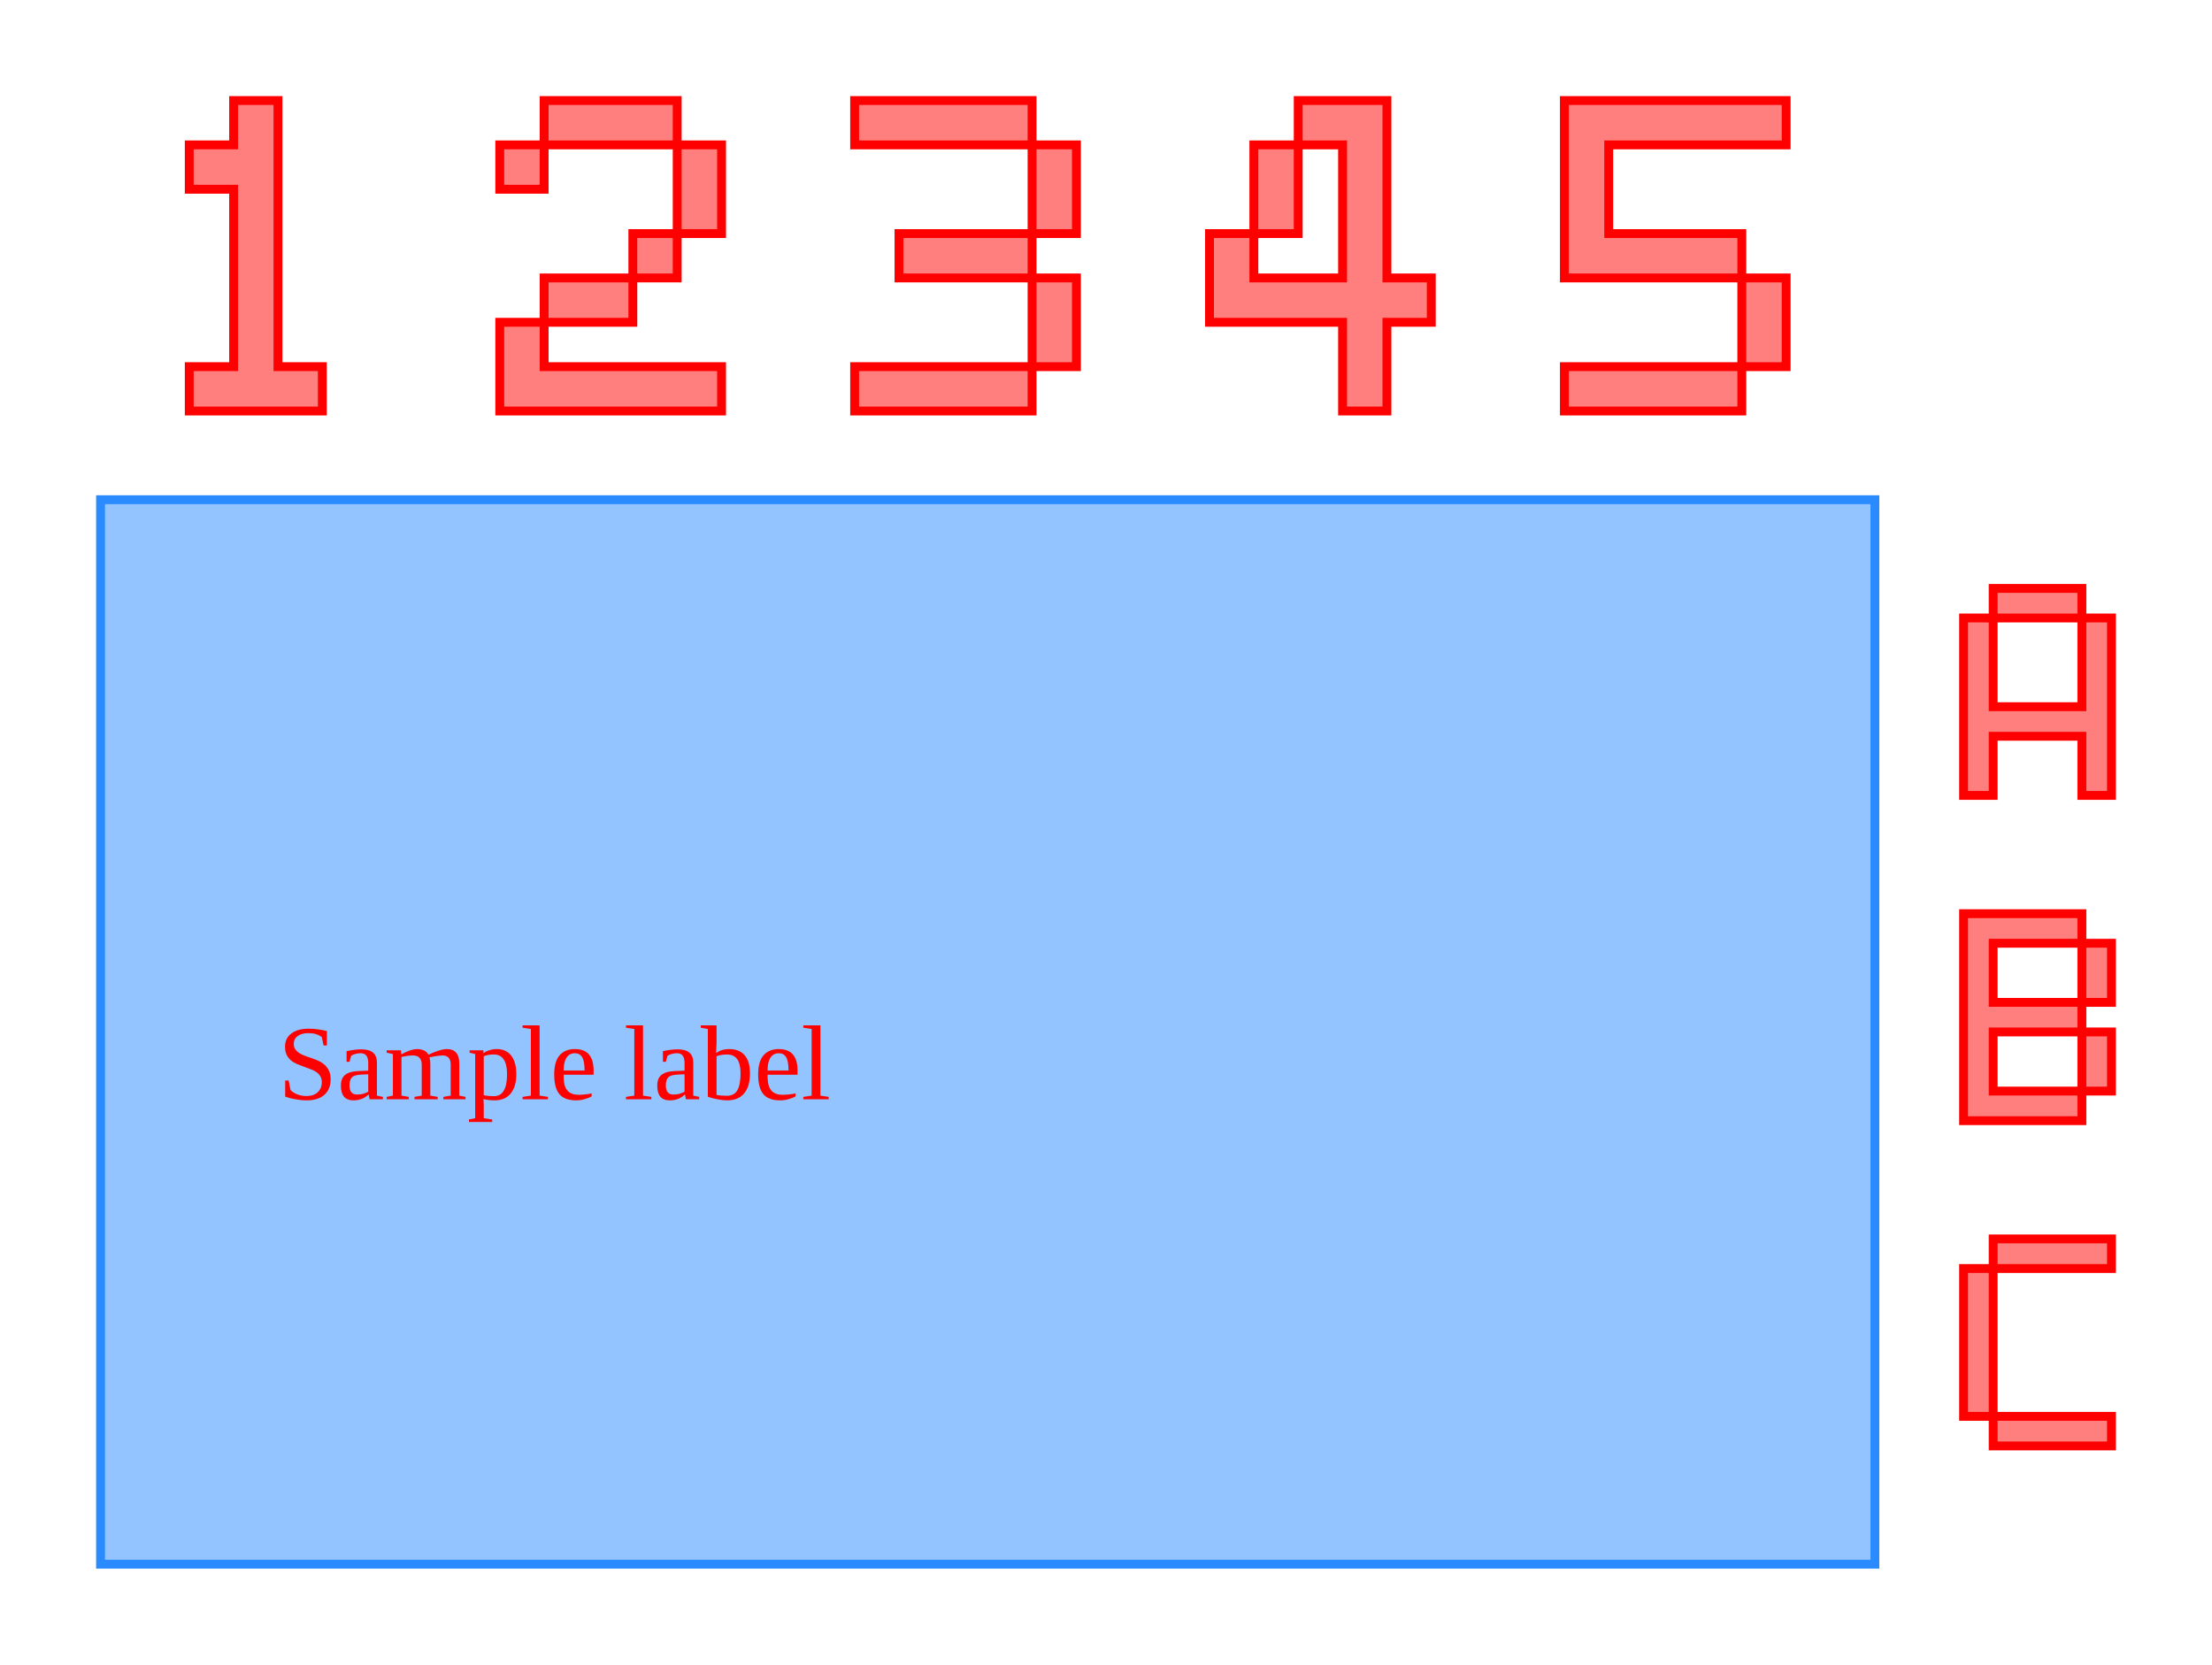
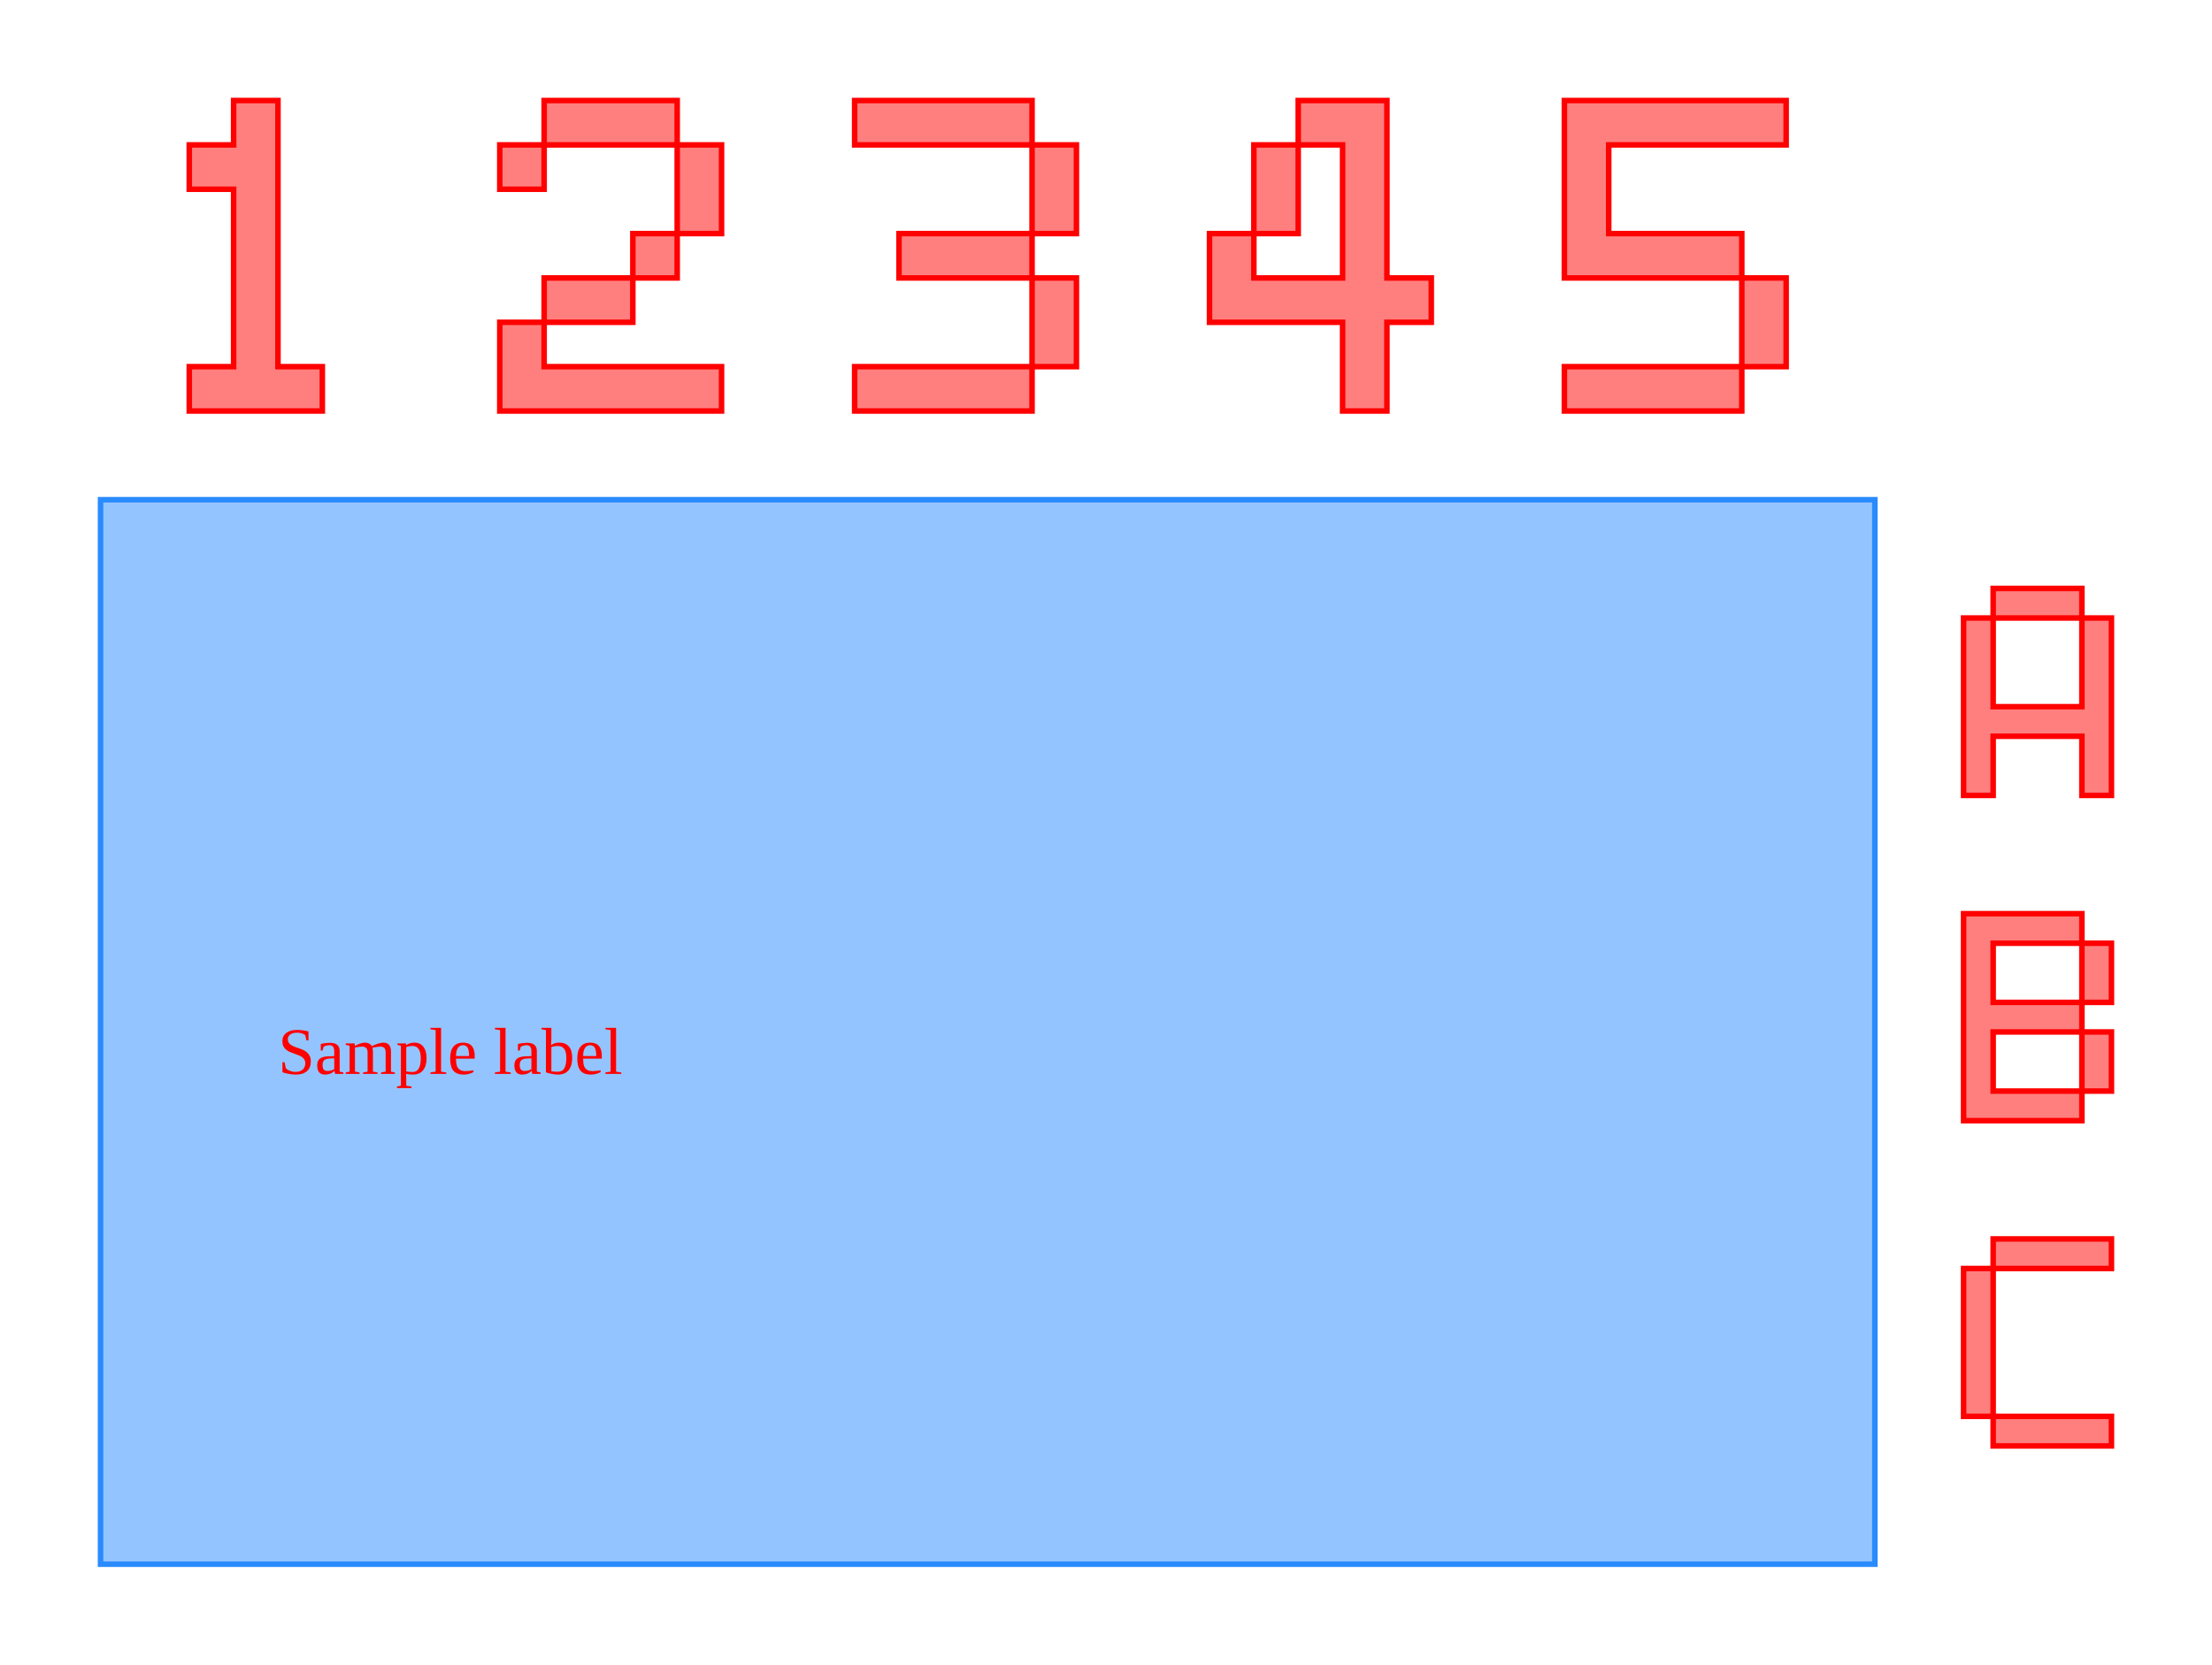
- <svg xmlns="http://www.w3.org/2000/svg" width="249.333" height="187.667" viewBox="-11.333 -176.333 249.333 187.667">
+ <svg xmlns="http://www.w3.org/2000/svg" width="400" height="301.07" viewBox="-18.182 -282.888 400 301.07">
  <defs>
    <style type="text/css">
.l10d0 {stroke: rgb(42, 139, 255); fill: rgb(42, 139, 255); fill-opacity: 0.5;}
.l0d0 {stroke: rgb(255, 0, 0); fill: rgb(255, 0, 0); fill-opacity: 0.5;}
.l0t0 {stroke: none; fill: rgb(255, 0, 0);}
</style>
  </defs>
-   <rect x="-11.333" y="-176.333" width="249.333" height="187.667" fill="none" stroke="none" />
+   <rect x="-18.182" y="-282.888" width="400" height="301.07" fill="none" stroke="none" />
  <g id="text" transform="scale(1 -1)">
-     <polygon class="l0d0" points="10.0,130.0 15.0,130.0 20.0,130.0 25.0,130.0 25.0,135.0 20.0,135.0 20.0,140.0 20.0,145.0 20.0,150.0 20.0,155.0 20.0,160.0 20.0,165.0 15.0,165.0 15.0,160.0 10.0,160.0 10.0,155.0 15.0,155.0 15.0,150.0 15.0,145.0 15.0,140.0 15.0,135.0 10.0,135.0" />
-     <polygon class="l0d0" points="45.0,130.0 50.0,130.0 55.0,130.0 60.0,130.0 65.0,130.0 70.0,130.0 70.0,135.0 65.0,135.0 60.0,135.0 55.0,135.0 50.0,135.0 50.0,140.0 45.0,140.0 45.0,135.0" />
-     <polygon class="l0d0" points="45.0,155.0 50.0,155.0 50.0,160.0 45.0,160.0" />
-     <polygon class="l0d0" points="50.0,140.0 55.0,140.0 60.0,140.0 60.0,145.0 55.0,145.0 50.0,145.0" />
-     <polygon class="l0d0" points="50.0,160.0 55.0,160.0 60.0,160.0 65.0,160.0 65.0,165.0 60.0,165.0 55.0,165.0 50.0,165.0" />
-     <polygon class="l0d0" points="60.0,145.0 65.0,145.0 65.0,150.0 60.0,150.0" />
-     <polygon class="l0d0" points="65.0,150.0 70.0,150.0 70.0,155.0 70.0,160.0 65.0,160.0 65.0,155.0" />
-     <polygon class="l0d0" points="85.0,130.0 90.0,130.0 95.0,130.0 100.0,130.0 105.0,130.0 105.0,135.0 100.0,135.0 95.0,135.0 90.0,135.0 85.0,135.0" />
-     <polygon class="l0d0" points="85.0,160.0 90.0,160.0 95.0,160.0 100.0,160.0 105.0,160.0 105.0,165.0 100.0,165.0 95.0,165.0 90.0,165.0 85.0,165.0" />
-     <polygon class="l0d0" points="90.0,145.0 95.0,145.0 100.0,145.0 105.0,145.0 105.0,150.0 100.0,150.0 95.0,150.0 90.0,150.0" />
-     <polygon class="l0d0" points="105.0,135.0 110.0,135.0 110.0,140.0 110.0,145.0 105.0,145.0 105.0,140.0" />
-     <polygon class="l0d0" points="105.0,150.0 110.0,150.0 110.0,155.0 110.0,160.0 105.0,160.0 105.0,155.0" />
-     <polygon class="l0d0" points="125.0,140.0 130.0,140.0 135.0,140.0 140.0,140.0 140.0,135.0 140.0,130.0 145.0,130.0 145.0,135.0 145.0,140.0 150.0,140.0 150.0,145.0 145.0,145.0 145.0,150.0 145.0,155.0 145.0,160.0 145.0,165.0 140.0,165.0 135.0,165.0 135.0,160.0 140.0,160.0 140.0,155.0 140.0,150.0 140.0,145.0 135.0,145.0 130.0,145.0 130.0,150.0 125.0,150.0 125.0,145.0" />
-     <polygon class="l0d0" points="130.0,150.0 135.0,150.0 135.0,155.0 135.0,160.0 130.0,160.0 130.0,155.0" />
-     <polygon class="l0d0" points="165.0,130.0 170.0,130.0 175.0,130.0 180.0,130.0 185.0,130.0 185.0,135.0 180.0,135.0 175.0,135.0 170.0,135.0 165.0,135.0" />
-     <polygon class="l0d0" points="165.0,145.0 170.0,145.0 175.0,145.0 180.0,145.0 185.0,145.0 185.0,150.0 180.0,150.0 175.0,150.0 170.0,150.0 170.0,155.0 170.0,160.0 175.0,160.0 180.0,160.0 185.0,160.0 190.0,160.0 190.0,165.0 185.0,165.0 180.0,165.0 175.0,165.0 170.0,165.0 165.0,165.0 165.0,160.0 165.0,155.0 165.0,150.0" />
-     <polygon class="l0d0" points="185.0,135.0 190.0,135.0 190.0,140.0 190.0,145.0 185.0,145.0 185.0,140.0" />
-     <polygon class="l0d0" points="210.0,86.667 213.333,86.667 213.333,90.0 213.333,93.333 216.667,93.333 220.0,93.333 223.333,93.333 223.333,90.0 223.333,86.667 226.667,86.667 226.667,90.0 226.667,93.333 226.667,96.667 226.667,100.0 226.667,103.333 226.667,106.667 223.333,106.667 223.333,103.333 223.333,100.0 223.333,96.667 220.0,96.667 216.667,96.667 213.333,96.667 213.333,100.0 213.333,103.333 213.333,106.667 210.0,106.667 210.0,103.333 210.0,100.0 210.0,96.667 210.0,93.333 210.0,90.0" />
-     <polygon class="l0d0" points="213.333,106.667 216.667,106.667 220.0,106.667 223.333,106.667 223.333,110.0 220.0,110.0 216.667,110.0 213.333,110.0" />
-     <polygon class="l0d0" points="210.0,50.0 213.333,50.0 216.667,50.0 220.0,50.0 223.333,50.0 223.333,53.333 220.0,53.333 216.667,53.333 213.333,53.333 213.333,56.667 213.333,60.0 216.667,60.0 220.0,60.0 223.333,60.0 223.333,63.333 220.0,63.333 216.667,63.333 213.333,63.333 213.333,66.667 213.333,70.0 216.667,70.0 220.0,70.0 223.333,70.0 223.333,73.333 220.0,73.333 216.667,73.333 213.333,73.333 210.0,73.333 210.0,70.0 210.0,66.667 210.0,63.333 210.0,60.0 210.0,56.667 210.0,53.333" />
-     <polygon class="l0d0" points="223.333,53.333 226.667,53.333 226.667,56.667 226.667,60.0 223.333,60.0 223.333,56.667" />
-     <polygon class="l0d0" points="223.333,63.333 226.667,63.333 226.667,66.667 226.667,70.0 223.333,70.0 223.333,66.667" />
-     <polygon class="l0d0" points="210.0,16.667 213.333,16.667 213.333,20.0 213.333,23.333 213.333,26.667 213.333,30.0 213.333,33.333 210.0,33.333 210.0,30.0 210.0,26.667 210.0,23.333 210.0,20.0" />
-     <polygon class="l0d0" points="213.333,13.333 216.667,13.333 220.0,13.333 223.333,13.333 226.667,13.333 226.667,16.667 223.333,16.667 220.0,16.667 216.667,16.667 213.333,16.667" />
-     <polygon class="l0d0" points="213.333,33.333 216.667,33.333 220.0,33.333 223.333,33.333 226.667,33.333 226.667,36.667 223.333,36.667 220.0,36.667 216.667,36.667 213.333,36.667" />
-     <polygon class="l10d0" points="0,0 0,120 200,120 200,0" />
-     <text class="l0t0" text-anchor="start" dominant-baseline="text-before-edge" transform="scale(1 -1) translate(20 -60)">Sample label</text>
+     <polygon class="l0d0" points="16.043,208.556 24.064,208.556 32.086,208.556 40.107,208.556 40.107,216.578 32.086,216.578 32.086,224.599 32.086,232.62 32.086,240.642 32.086,248.663 32.086,256.684 32.086,264.706 24.064,264.706 24.064,256.684 16.043,256.684 16.043,248.663 24.064,248.663 24.064,240.642 24.064,232.62 24.064,224.599 24.064,216.578 16.043,216.578" />
+     <polygon class="l0d0" points="72.193,208.556 80.214,208.556 88.235,208.556 96.257,208.556 104.278,208.556 112.299,208.556 112.299,216.578 104.278,216.578 96.257,216.578 88.235,216.578 80.214,216.578 80.214,224.599 72.193,224.599 72.193,216.578" />
+     <polygon class="l0d0" points="72.193,248.663 80.214,248.663 80.214,256.684 72.193,256.684" />
+     <polygon class="l0d0" points="80.214,224.599 88.235,224.599 96.257,224.599 96.257,232.62 88.235,232.62 80.214,232.62" />
+     <polygon class="l0d0" points="80.214,256.684 88.235,256.684 96.257,256.684 104.278,256.684 104.278,264.706 96.257,264.706 88.235,264.706 80.214,264.706" />
+     <polygon class="l0d0" points="96.257,232.62 104.278,232.62 104.278,240.642 96.257,240.642" />
+     <polygon class="l0d0" points="104.278,240.642 112.299,240.642 112.299,248.663 112.299,256.684 104.278,256.684 104.278,248.663" />
+     <polygon class="l0d0" points="136.364,208.556 144.385,208.556 152.406,208.556 160.428,208.556 168.449,208.556 168.449,216.578 160.428,216.578 152.406,216.578 144.385,216.578 136.364,216.578" />
+     <polygon class="l0d0" points="136.364,256.684 144.385,256.684 152.406,256.684 160.428,256.684 168.449,256.684 168.449,264.706 160.428,264.706 152.406,264.706 144.385,264.706 136.364,264.706" />
+     <polygon class="l0d0" points="144.385,232.62 152.406,232.62 160.428,232.62 168.449,232.62 168.449,240.642 160.428,240.642 152.406,240.642 144.385,240.642" />
+     <polygon class="l0d0" points="168.449,216.578 176.471,216.578 176.471,224.599 176.471,232.62 168.449,232.62 168.449,224.599" />
+     <polygon class="l0d0" points="168.449,240.642 176.471,240.642 176.471,248.663 176.471,256.684 168.449,256.684 168.449,248.663" />
+     <polygon class="l0d0" points="200.535,224.599 208.556,224.599 216.578,224.599 224.599,224.599 224.599,216.578 224.599,208.556 232.62,208.556 232.62,216.578 232.62,224.599 240.642,224.599 240.642,232.62 232.62,232.62 232.62,240.642 232.62,248.663 232.62,256.684 232.62,264.706 224.599,264.706 216.578,264.706 216.578,256.684 224.599,256.684 224.599,248.663 224.599,240.642 224.599,232.62 216.578,232.62 208.556,232.62 208.556,240.642 200.535,240.642 200.535,232.62" />
+     <polygon class="l0d0" points="208.556,240.642 216.578,240.642 216.578,248.663 216.578,256.684 208.556,256.684 208.556,248.663" />
+     <polygon class="l0d0" points="264.706,208.556 272.727,208.556 280.749,208.556 288.77,208.556 296.791,208.556 296.791,216.578 288.77,216.578 280.749,216.578 272.727,216.578 264.706,216.578" />
+     <polygon class="l0d0" points="264.706,232.62 272.727,232.62 280.749,232.62 288.77,232.62 296.791,232.62 296.791,240.642 288.77,240.642 280.749,240.642 272.727,240.642 272.727,248.663 272.727,256.684 280.749,256.684 288.77,256.684 296.791,256.684 304.813,256.684 304.813,264.706 296.791,264.706 288.77,264.706 280.749,264.706 272.727,264.706 264.706,264.706 264.706,256.684 264.706,248.663 264.706,240.642" />
+     <polygon class="l0d0" points="296.791,216.578 304.813,216.578 304.813,224.599 304.813,232.62 296.791,232.62 296.791,224.599" />
+     <polygon class="l0d0" points="336.898,139.037 342.246,139.037 342.246,144.385 342.246,149.733 347.594,149.733 352.941,149.733 358.289,149.733 358.289,144.385 358.289,139.037 363.636,139.037 363.636,144.385 363.636,149.733 363.636,155.08 363.636,160.428 363.636,165.775 363.636,171.123 358.289,171.123 358.289,165.775 358.289,160.428 358.289,155.08 352.941,155.08 347.594,155.08 342.246,155.08 342.246,160.428 342.246,165.775 342.246,171.123 336.898,171.123 336.898,165.775 336.898,160.428 336.898,155.08 336.898,149.733 336.898,144.385" />
+     <polygon class="l0d0" points="342.246,171.123 347.594,171.123 352.941,171.123 358.289,171.123 358.289,176.471 352.941,176.471 347.594,176.471 342.246,176.471" />
+     <polygon class="l0d0" points="336.898,80.214 342.246,80.214 347.594,80.214 352.941,80.214 358.289,80.214 358.289,85.561 352.941,85.561 347.594,85.561 342.246,85.561 342.246,90.909 342.246,96.257 347.594,96.257 352.941,96.257 358.289,96.257 358.289,101.604 352.941,101.604 347.594,101.604 342.246,101.604 342.246,106.952 342.246,112.299 347.594,112.299 352.941,112.299 358.289,112.299 358.289,117.647 352.941,117.647 347.594,117.647 342.246,117.647 336.898,117.647 336.898,112.299 336.898,106.952 336.898,101.604 336.898,96.257 336.898,90.909 336.898,85.561" />
+     <polygon class="l0d0" points="358.289,85.561 363.636,85.561 363.636,90.909 363.636,96.257 358.289,96.257 358.289,90.909" />
+     <polygon class="l0d0" points="358.289,101.604 363.636,101.604 363.636,106.952 363.636,112.299 358.289,112.299 358.289,106.952" />
+     <polygon class="l0d0" points="336.898,26.738 342.246,26.738 342.246,32.086 342.246,37.433 342.246,42.781 342.246,48.128 342.246,53.476 336.898,53.476 336.898,48.128 336.898,42.781 336.898,37.433 336.898,32.086" />
+     <polygon class="l0d0" points="342.246,21.39 347.594,21.39 352.941,21.39 358.289,21.39 363.636,21.39 363.636,26.738 358.289,26.738 352.941,26.738 347.594,26.738 342.246,26.738" />
+     <polygon class="l0d0" points="342.246,53.476 347.594,53.476 352.941,53.476 358.289,53.476 363.636,53.476 363.636,58.824 358.289,58.824 352.941,58.824 347.594,58.824 342.246,58.824" />
+     <polygon class="l10d0" points="0.0,0.0 0.0,192.513 320.856,192.513 320.856,0.0" />
+     <text class="l0t0" text-anchor="start" dominant-baseline="text-before-edge" transform="scale(1 -1) translate(32.08556 -96.25668)">Sample label</text>
  </g>
</svg>
